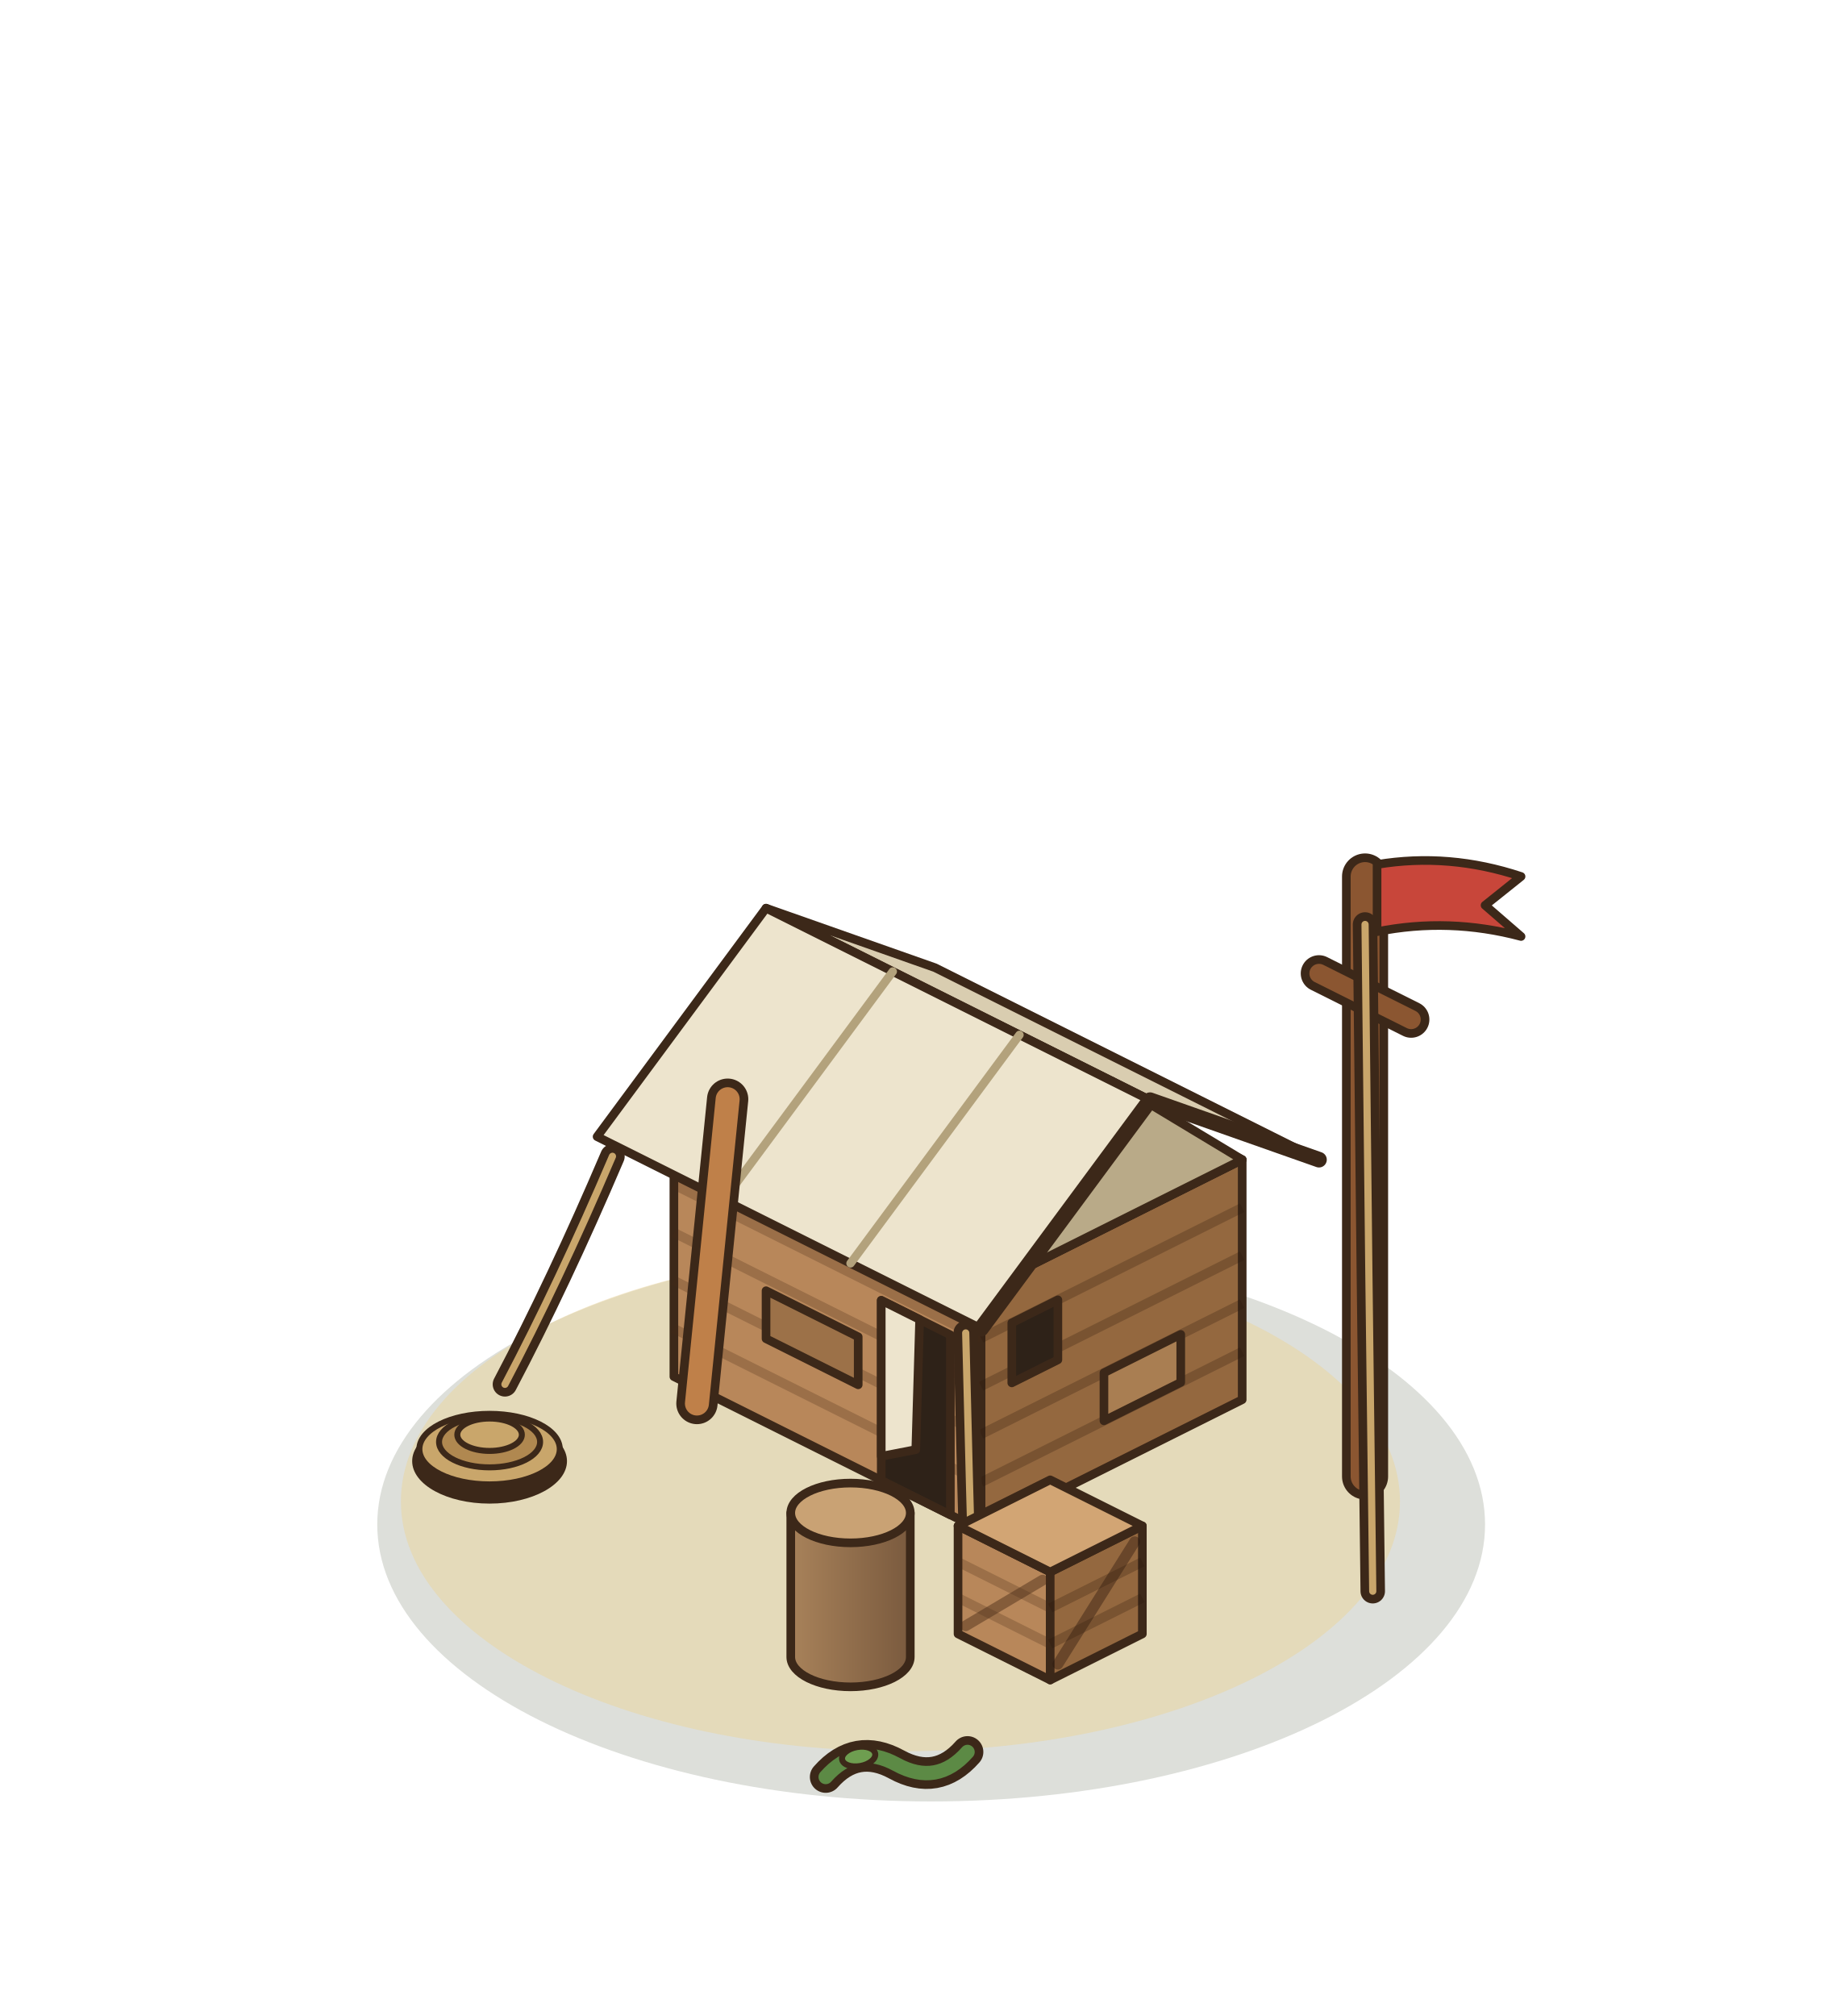
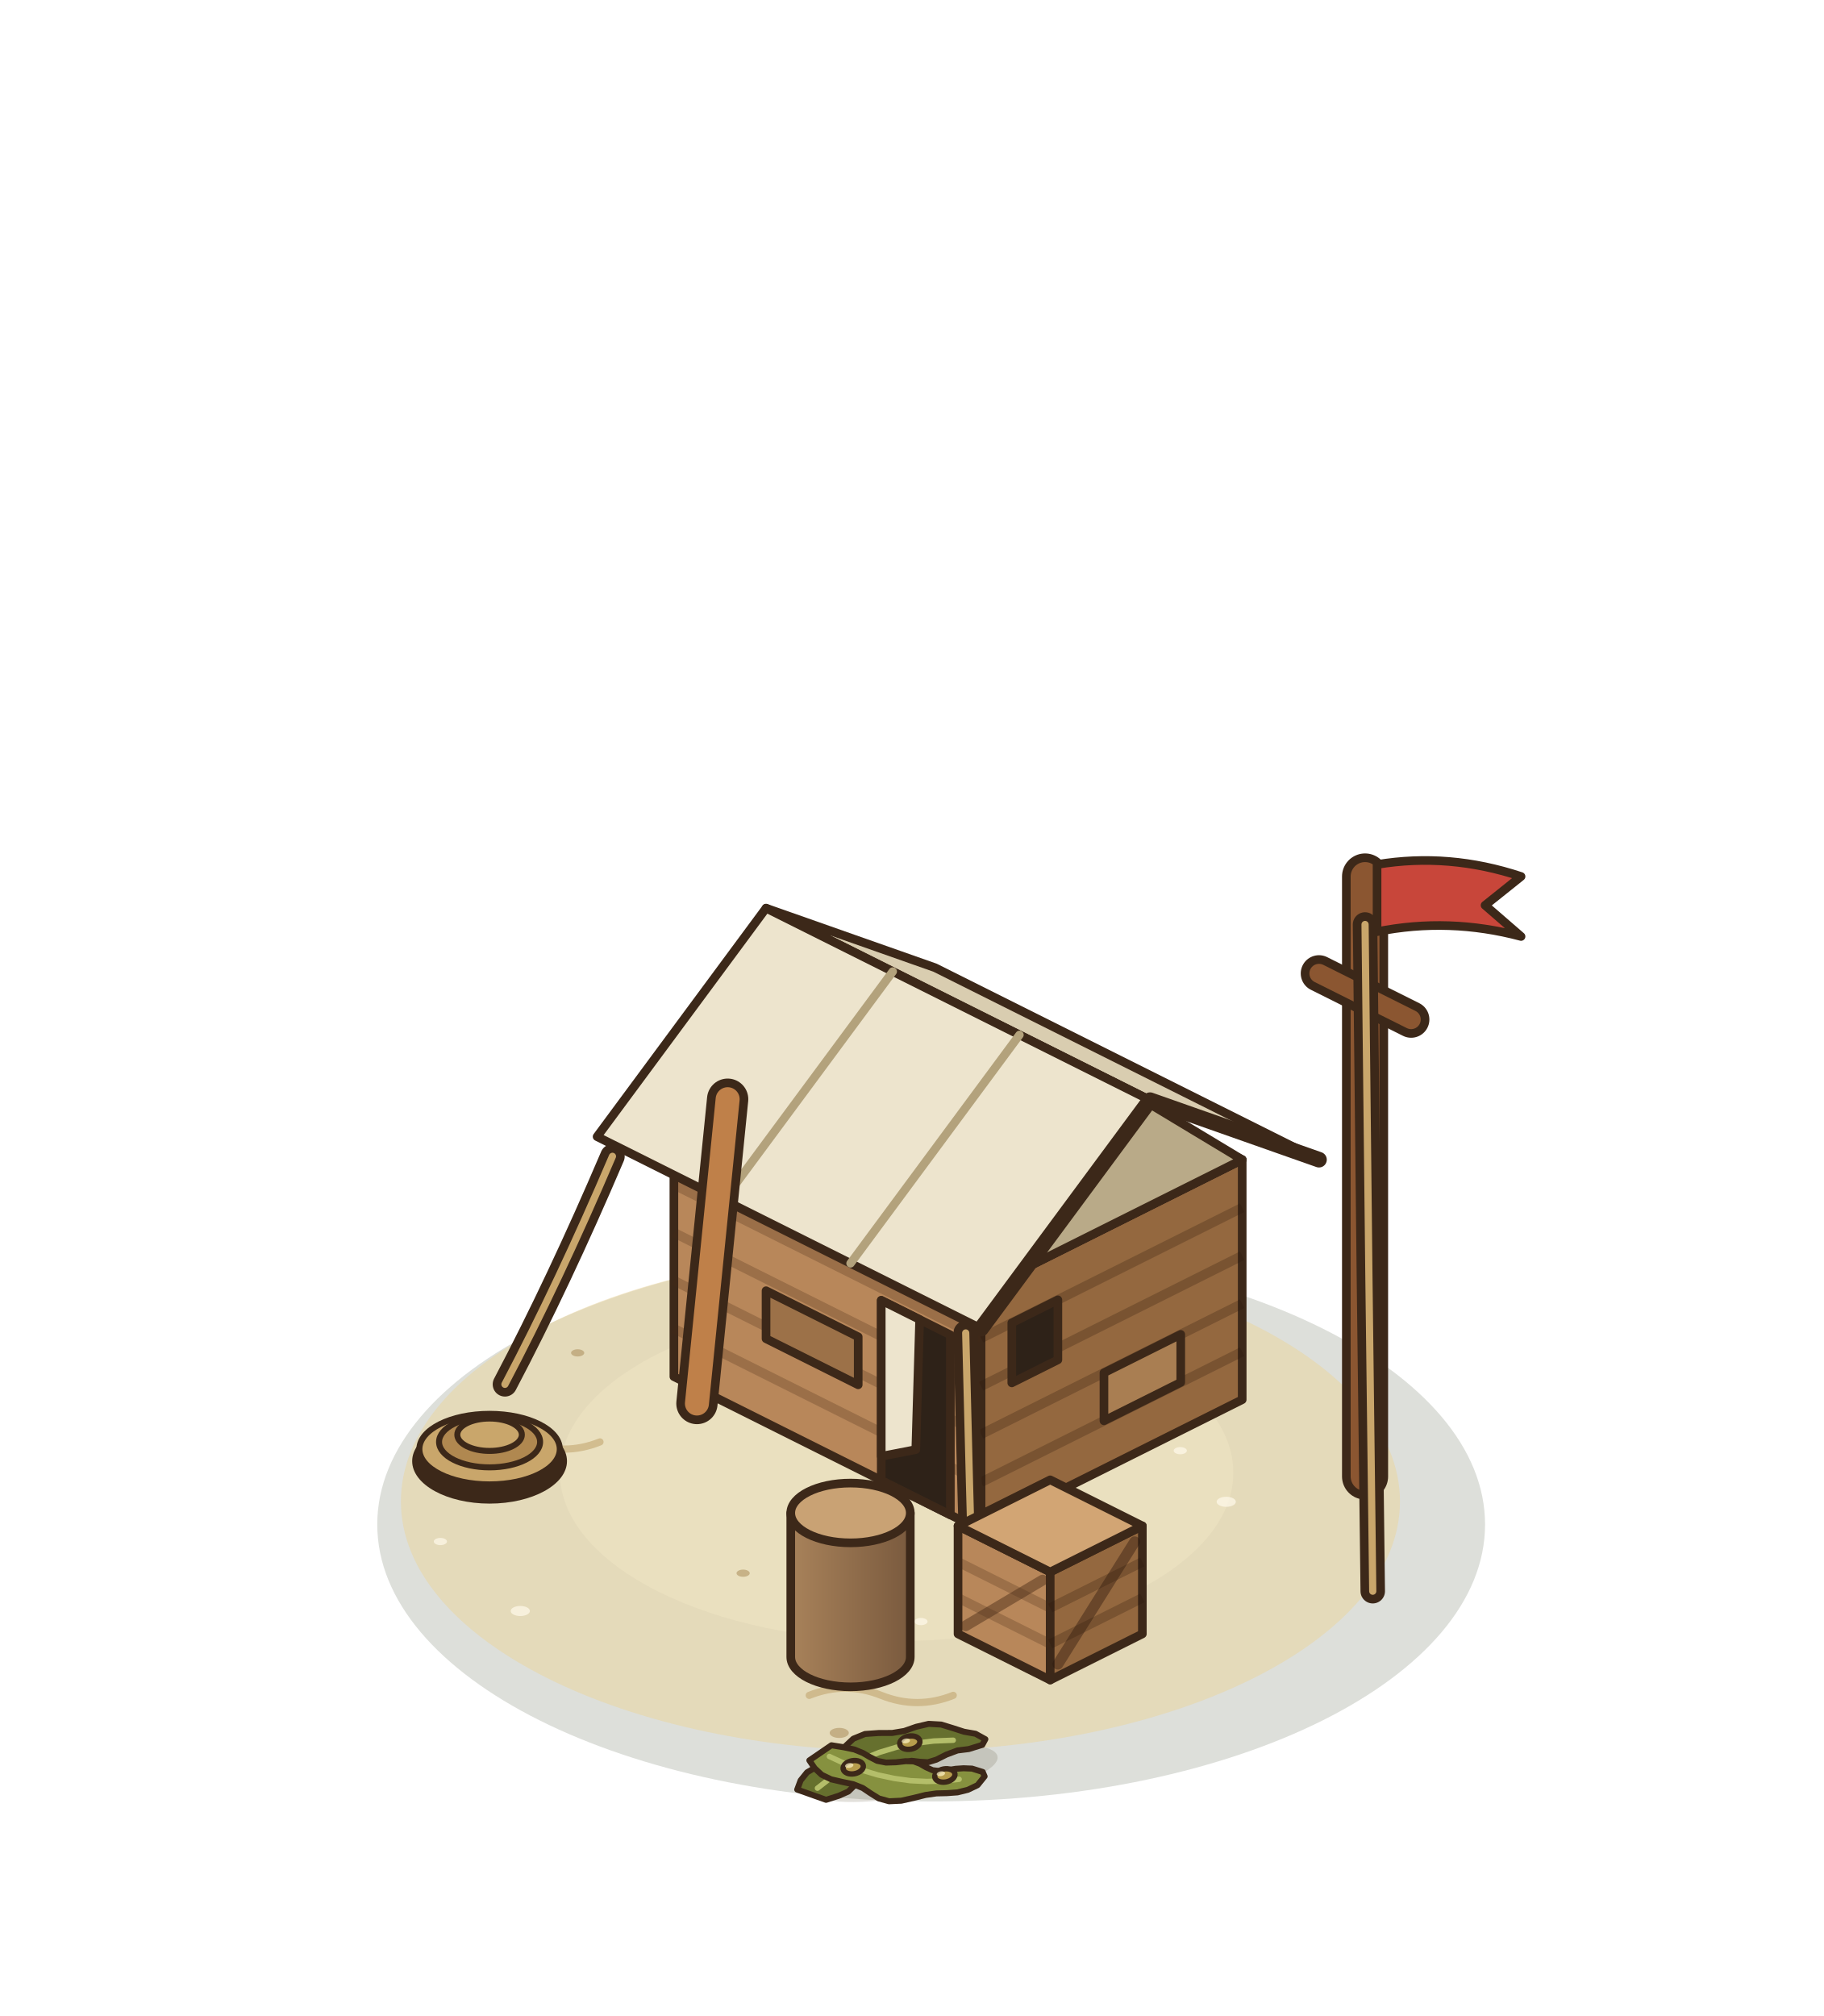
<svg xmlns="http://www.w3.org/2000/svg" width="190" height="210" viewBox="-95 -155 190 210">
  <g transform="scale(1.25)">
    <ellipse cx="1.6" cy="3.04" rx="46.16" ry="23.08" fill="rgba(40,55,20,0.16)" />
    <ellipse cx="-0.96" cy="1.12" rx="41.63" ry="20.82" fill="rgba(232,212,160,.55)" />
+     <ellipse cx="-1.28" cy="-1.28" rx="28.06" ry="14.03" fill="rgba(246,234,200,.35)" />
+     <ellipse cx="9.92" cy="6.56" rx="0.8" ry="0.42" fill="rgba(255,250,235,.7)" />
+     <ellipse cx="-32.79" cy="0.42" rx="0.55" ry="0.3" fill="rgba(170,140,90,.55)" />
+     <ellipse cx="16.24" cy="-6.09" rx="0.55" ry="0.3" fill="rgba(255,250,235,.7)" />
+     <ellipse cx="-6.06" cy="20.41" rx="0.8" ry="0.42" fill="rgba(170,140,90,.55)" />
+     <ellipse cx="-17.87" cy="-10.97" rx="0.55" ry="0.3" fill="rgba(255,250,235,.7)" />
+     <ellipse cx="18.65" cy="3.3" rx="0.55" ry="0.3" fill="rgba(170,140,90,.55)" />
+     <ellipse cx="-32.64" cy="10.25" rx="0.8" ry="0.42" fill="rgba(255,250,235,.7)" />
+     <ellipse cx="7.23" cy="-11.82" rx="0.55" ry="0.3" fill="rgba(170,140,90,.55)" />
+     <ellipse cx="6.52" cy="9.16" rx="0.55" ry="0.3" fill="rgba(255,250,235,.7)" />
+     <ellipse cx="-32.55" cy="-5.45" rx="0.8" ry="0.42" fill="rgba(170,140,90,.55)" />
+     <ellipse cx="22.36" cy="-3.11" rx="0.55" ry="0.3" fill="rgba(255,250,235,.7)" />
+     <ellipse cx="-8.08" cy="7.94" rx="0.55" ry="0.3" fill="rgba(170,140,90,.55)" />
+     <ellipse cx="-9.16" cy="-14.27" rx="0.8" ry="0.42" fill="rgba(255,250,235,.7)" />
+     <ellipse cx="17.95" cy="7.17" rx="0.55" ry="0.3" fill="rgba(170,140,90,.55)" />
+     <ellipse cx="-39.3" cy="4.46" rx="0.55" ry="0.3" fill="rgba(255,250,235,.7)" />
+     <ellipse cx="17.05" cy="-10.57" rx="0.8" ry="0.42" fill="rgba(170,140,90,.55)" />
+     <ellipse cx="0.75" cy="11.13" rx="0.55" ry="0.3" fill="rgba(255,250,235,.7)" />
+     <ellipse cx="-27.86" cy="-11.26" rx="0.55" ry="0.3" fill="rgba(170,140,90,.55)" />
+     <ellipse cx="26.19" cy="1.15" rx="0.8" ry="0.42" fill="rgba(255,250,235,.7)" />
+     <ellipse cx="-14.07" cy="7.1" rx="0.55" ry="0.3" fill="rgba(170,140,90,.55)" />
+     <ellipse cx="2.11" cy="-15.92" rx="0.55" ry="0.3" fill="rgba(255,250,235,.7)" />
+     <ellipse cx="14.08" cy="10.98" rx="0.8" ry="0.42" fill="rgba(170,140,90,.55)" />
+     <path d="M-38,-3.84 Q-35,-5.04 -32,-3.84 T-26,-3.84" fill="none" stroke="rgba(190,160,105,.55)" stroke-width="0.6" stroke-linecap="round" />
+     <path d="M-8.56,17.28 Q-5.56,16.08 -2.56,17.28 T3.44,17.28" fill="none" stroke="rgba(190,160,105,.55)" stroke-width="0.6" stroke-linecap="round" />
    <line x1="37.76" y1="-0.96" x2="37.76" y2="-50.96" stroke="#3C2819" stroke-width="3.84" stroke-linecap="round" />
    <line x1="37.76" y1="-0.96" x2="37.76" y2="-50.96" stroke="#8B5631" stroke-width="2.4" stroke-linecap="round" />
    <line x1="33.92" y1="-42.88" x2="41.6" y2="-39.04" stroke="#3C2819" stroke-width="3.04" stroke-linecap="round" />
    <line x1="33.92" y1="-42.88" x2="41.6" y2="-39.04" stroke="#8B5631" stroke-width="1.6" stroke-linecap="round" />
    <path d="M38.76,-51.96 Q44.76,-52.96 50.76,-50.96 L47.76,-48.56 L50.76,-45.96 Q44.76,-47.56 38.76,-46.36 Z" fill="#C8463A" stroke="#3C2819" stroke-width="0.72" stroke-linejoin="round" />
    <path d="M37.76,-46.96 Q38.08,-16.18 38.4,8.6" fill="none" stroke="#3C2819" stroke-width="2.04" stroke-linecap="round" stroke-linejoin="round" />
    <path d="M37.76,-46.96 Q38.08,-16.18 38.4,8.6" fill="none" stroke="#C9A66B" stroke-width="0.6" stroke-linecap="round" stroke-linejoin="round" />
    <polygon points="-19.84,-9.28 5.76,3.52 5.76,-16.48 -19.84,-29.28" fill="#B8875A" stroke="#3C2819" stroke-width="0.72" stroke-linejoin="round" />
    <polygon points="27.52,-7.36 5.76,3.52 5.76,-16.48 27.52,-27.36" fill="#94683F" stroke="#3C2819" stroke-width="0.72" stroke-linejoin="round" />
    <polygon points="1.92,-40.16 27.52,-27.36 5.76,-16.48 -19.84,-29.28" fill="#D2A574" stroke="#3C2819" stroke-width="0.72" stroke-linejoin="round" />
    <polyline points="-19.84,-13.28 5.76,-0.48" stroke="rgba(70,40,20,.25)" stroke-width="0.8" />
    <polyline points="-19.84,-17.28 5.76,-4.48" stroke="rgba(70,40,20,.25)" stroke-width="0.8" />
    <polyline points="-19.84,-21.28 5.76,-8.48" stroke="rgba(70,40,20,.25)" stroke-width="0.8" />
    <polyline points="-19.84,-25.28 5.76,-12.48" stroke="rgba(70,40,20,.25)" stroke-width="0.8" />
    <polyline points="27.52,-11.36 5.76,-0.48" stroke="rgba(40,20,10,.25)" stroke-width="0.8" />
    <polyline points="27.52,-15.36 5.76,-4.48" stroke="rgba(40,20,10,.25)" stroke-width="0.8" />
    <polyline points="27.52,-19.36 5.76,-8.48" stroke="rgba(40,20,10,.25)" stroke-width="0.8" />
    <polyline points="27.52,-23.36 5.76,-12.48" stroke="rgba(40,20,10,.25)" stroke-width="0.8" />
    <polygon points="-12.16,-12.44 -4.48,-8.6 -4.48,-12.6 -12.16,-16.44" fill="#9C7148" stroke="#3C2819" stroke-width="0.72" stroke-linejoin="round" />
    <polygon points="22.4,-8.8 16,-5.6 16,-9.6 22.4,-12.8" fill="#A97E52" stroke="#3C2819" stroke-width="0.72" stroke-linejoin="round" />
    <polygon points="-2.56,-0.64 3.2,2.24 3.2,-12.76 -2.56,-15.64" fill="#2E2218" stroke="#3C2819" stroke-width="0.72" stroke-linejoin="round" />
    <polygon points="-2.56,-15.64 0.64,-14.04 0.32,-3.2 -2.56,-2.64" fill="#EDE4CD" stroke="#3C2819" stroke-width="0.72" stroke-linejoin="round" />
    <polygon points="12.16,-10.68 8.32,-8.76 8.32,-13.76 12.16,-15.68" fill="#2E2218" stroke="#3C2819" stroke-width="0.72" stroke-linejoin="round" />
    <polygon points="1.92,-43.36 33.92,-27.36 19.84,-32.32 -12.16,-48.32" fill="#D9CDB0" stroke="#3C2819" stroke-width="0.72" stroke-linejoin="round" />
    <polygon points="27.52,-27.36 5.76,-16.48 16.64,-33.92" fill="#B9AA88" stroke="#3C2819" stroke-width="0.72" stroke-linejoin="round" />
    <polygon points="-12.16,-48.32 19.84,-32.32 5.76,-13.28 -26.24,-29.28" fill="#EDE4CD" stroke="#3C2819" stroke-width="0.72" stroke-linejoin="round" />
    <polyline points="33.92,-27.36 19.84,-32.32 5.76,-13.28" fill="none" stroke="#3C2819" stroke-width="1.3" stroke-linejoin="round" stroke-linecap="round" />
    <line x1="-1.6" y1="-43.04" x2="-15.68" y2="-24" stroke="#B3A27C" stroke-width="0.7" stroke-linecap="round" />
    <line x1="8.96" y1="-37.76" x2="-5.12" y2="-18.72" stroke="#B3A27C" stroke-width="0.7" stroke-linecap="round" />
    <path d="M-24.96,-27.64 Q-29.44,-17.14 -33.92,-8.64" fill="none" stroke="#3C2819" stroke-width="2.04" stroke-linecap="round" stroke-linejoin="round" />
    <path d="M-24.96,-27.64 Q-29.44,-17.14 -33.92,-8.64" fill="none" stroke="#C9A66B" stroke-width="0.6" stroke-linecap="round" stroke-linejoin="round" />
    <path d="M4.48,-12.92 Q4.8,0.3 5.12,11.52" fill="none" stroke="#3C2819" stroke-width="2.04" stroke-linecap="round" stroke-linejoin="round" />
    <path d="M4.48,-12.92 Q4.8,0.3 5.12,11.52" fill="none" stroke="#C9A66B" stroke-width="0.6" stroke-linecap="round" stroke-linejoin="round" />
    <line x1="-17.92" y1="-7.04" x2="-15.36" y2="-32.4" stroke="#3C2819" stroke-width="3.44" stroke-linecap="round" />
    <line x1="-17.92" y1="-7.04" x2="-15.36" y2="-32.4" stroke="#BF8049" stroke-width="2" stroke-linecap="round" />
    <polygon points="3.84,12.16 11.52,16 11.52,7 3.84,3.16" fill="#B8875A" stroke="#3C2819" stroke-width="0.72" stroke-linejoin="round" />
    <polygon points="19.2,12.16 11.52,16 11.52,7 19.2,3.16" fill="#94683F" stroke="#3C2819" stroke-width="0.72" stroke-linejoin="round" />
    <polygon points="11.52,-0.68 19.2,3.16 11.52,7 3.84,3.16" fill="#D2A574" stroke="#3C2819" stroke-width="0.72" stroke-linejoin="round" />
    <polyline points="3.84,9.16 11.52,13" stroke="rgba(70,40,20,.25)" stroke-width="0.8" />
    <polyline points="3.84,6.16 11.52,10" stroke="rgba(70,40,20,.25)" stroke-width="0.8" />
    <polyline points="19.2,9.16 11.52,13" stroke="rgba(40,20,10,.25)" stroke-width="0.8" />
    <polyline points="19.2,6.16 11.52,10" stroke="rgba(40,20,10,.25)" stroke-width="0.8" />
    <line x1="4.48" y1="11.48" x2="10.88" y2="7.68" stroke="rgba(70,40,20,.45)" stroke-width="0.9" stroke-linecap="round" />
    <line x1="12.16" y1="14.68" x2="18.56" y2="4.48" stroke="rgba(40,20,10,.4)" stroke-width="0.9" stroke-linecap="round" />
    <ellipse cx="-35.2" cy="-2.24" rx="6.45" ry="3.54" fill="#3C2819" />
    <ellipse cx="-35.2" cy="-3.24" rx="5.85" ry="2.94" fill="#C9A66B" stroke="#3C2819" stroke-width="0.5" />
    <ellipse cx="-35.2" cy="-3.84" rx="4.21" ry="2.12" fill="#B08850" stroke="#3C2819" stroke-width="0.5" />
    <ellipse cx="-35.2" cy="-4.44" rx="2.69" ry="1.35" fill="#C9A66B" stroke="#3C2819" stroke-width="0.5" />
    <defs>
      <linearGradient id="ast2" x1="0" x2="1">
        <stop offset="0" stop-color="#A8825A" />
        <stop offset="1" stop-color="#7A5A3E" />
      </linearGradient>
    </defs>
    <path d="M-10.1,2.08 L-10.1,14.08 A4.98,2.49 0 0 0 -0.14,14.08 L-0.14,2.08 Z" fill="url(#ast2)" stroke="#3C2819" stroke-width="0.72" stroke-linejoin="round" />
    <ellipse cx="-5.12" cy="2.08" rx="4.98" ry="2.49" fill="#C9A274" stroke="#3C2819" stroke-width="0.72" stroke-linejoin="round" />
    <g transform="translate(-1.28 23.04) rotate(-10)">
-       <path d="M-6,0 Q-3,-2.4 0,0 Q3,2.4 6,0" fill="none" stroke="#3C2819" stroke-width="2.64" stroke-linecap="round" stroke-linejoin="round" />
-       <path d="M-6,0 Q-3,-2.4 0,0 Q3,2.4 6,0" fill="none" stroke="#5C8A45" stroke-width="1.2" stroke-linecap="round" stroke-linejoin="round" />
-       <ellipse cx="-3" cy="-1.2" rx="1.4" ry="0.8" fill="#6E9E50" stroke="#3C2819" stroke-width="0.5" />
+       <ellipse cx="0.4" cy="0.8" rx="8" ry="2" fill="rgba(70,60,30,.16)" />
+       <path d="M-6.3,1.88 L-5.19,1.73 L-4.35,1.52 L-3.81,1.15 L-3.32,0.75 L-2.61,0.58 L-1.72,0.71 L-0.92,0.89 L-0.36,0.8 L0.08,0.4 L0.62,0 L1.27,-0.09 L1.94,0.11 L2.6,0.27 L3.33,0.18 L4.23,-0.09 L5.2,-0.27 L6.14,-0.22 L7.32,-0.37 L7.65,-0.79 L6.92,-1.38 L6.01,-1.71 L5.14,-2.17 L4.24,-2.63 L3.22,-2.87 L2.15,-2.81 L1.12,-2.64 L0.1,-2.65 L-1,-2.84 L-2.15,-2.96 L-3.18,-2.74 L-3.99,-2.21 L-4.69,-1.65 L-5.53,-1.27 L-6.52,-1 L-7.46,-0.65 L-8.11,-0.08 L-8.52,0.62 Z" fill="#66702E" stroke="#3C2819" stroke-width="0.5" stroke-linejoin="round" />
+       <path d="M-6.84,0.8 L-5.5,0.09 L-4.12,-0.49 L-2.7,-0.93 L-1.25,-1.24 L0.26,-1.42 L1.8,-1.47 L3.38,-1.39 L5,-1.17" fill="none" stroke="#B4BE6A" stroke-width="0.45" stroke-linecap="round" stroke-linejoin="round" />
+       <path d="M-7.1,-1.6 L-6.78,-0.88 L-6.3,-0.24 L-5.59,0.27 L-4.7,0.65 L-3.83,1 L-3.12,1.44 L-2.55,1.99 L-1.95,2.53 L-1.15,2.91 L-0.14,3.04 L0.93,2.99 L1.94,2.92 L2.85,2.95 L3.71,3.08 L4.59,3.17 L5.48,3.11 L6.34,2.87 L7.05,2.25 L6.96,1.86 L6.13,1.43 L5.44,1.28 L4.79,1.21 L4.13,1.2 L3.48,1.17 L2.87,0.99 L2.37,0.65 L1.93,0.28 L1.44,-0.01 L0.79,-0.14 L-0.02,-0.19 L-0.84,-0.31 L-1.54,-0.58 L-2.08,-0.99 L-2.6,-1.43 L-3.25,-1.84 L-4.1,-2.18 L-5.07,-2.52 Z" fill="#86913F" stroke="#3C2819" stroke-width="0.5" stroke-linejoin="round" />
+       <path d="M-5.4,-1.63 L-4.18,-0.78 L-2.94,-0.04 L-1.68,0.59 L-0.4,1.11 L0.9,1.53 L2.22,1.83 L3.56,2.03 L4.92,2.12" fill="none" stroke="#B4BE6A" stroke-width="0.45" stroke-linecap="round" stroke-linejoin="round" />
+       <ellipse cx="-3.6" cy="-0.4" rx="0.85" ry="0.55" fill="#B79D4C" stroke="#3C2819" stroke-width="0.45" />
+       <ellipse cx="-3.9" cy="-0.6" rx="0.35" ry="0.2" fill="rgba(255,245,200,.7)" />
+       <ellipse cx="1.4" cy="-1.6" rx="0.85" ry="0.55" fill="#B79D4C" stroke="#3C2819" stroke-width="0.45" />
+       <ellipse cx="1.1" cy="-1.8" rx="0.35" ry="0.2" fill="rgba(255,245,200,.7)" />
+       <ellipse cx="3.8" cy="1.6" rx="0.85" ry="0.55" fill="#B79D4C" stroke="#3C2819" stroke-width="0.45" />
+       <ellipse cx="3.5" cy="1.4" rx="0.35" ry="0.2" fill="rgba(255,245,200,.7)" />
    </g>
  </g>
</svg>
